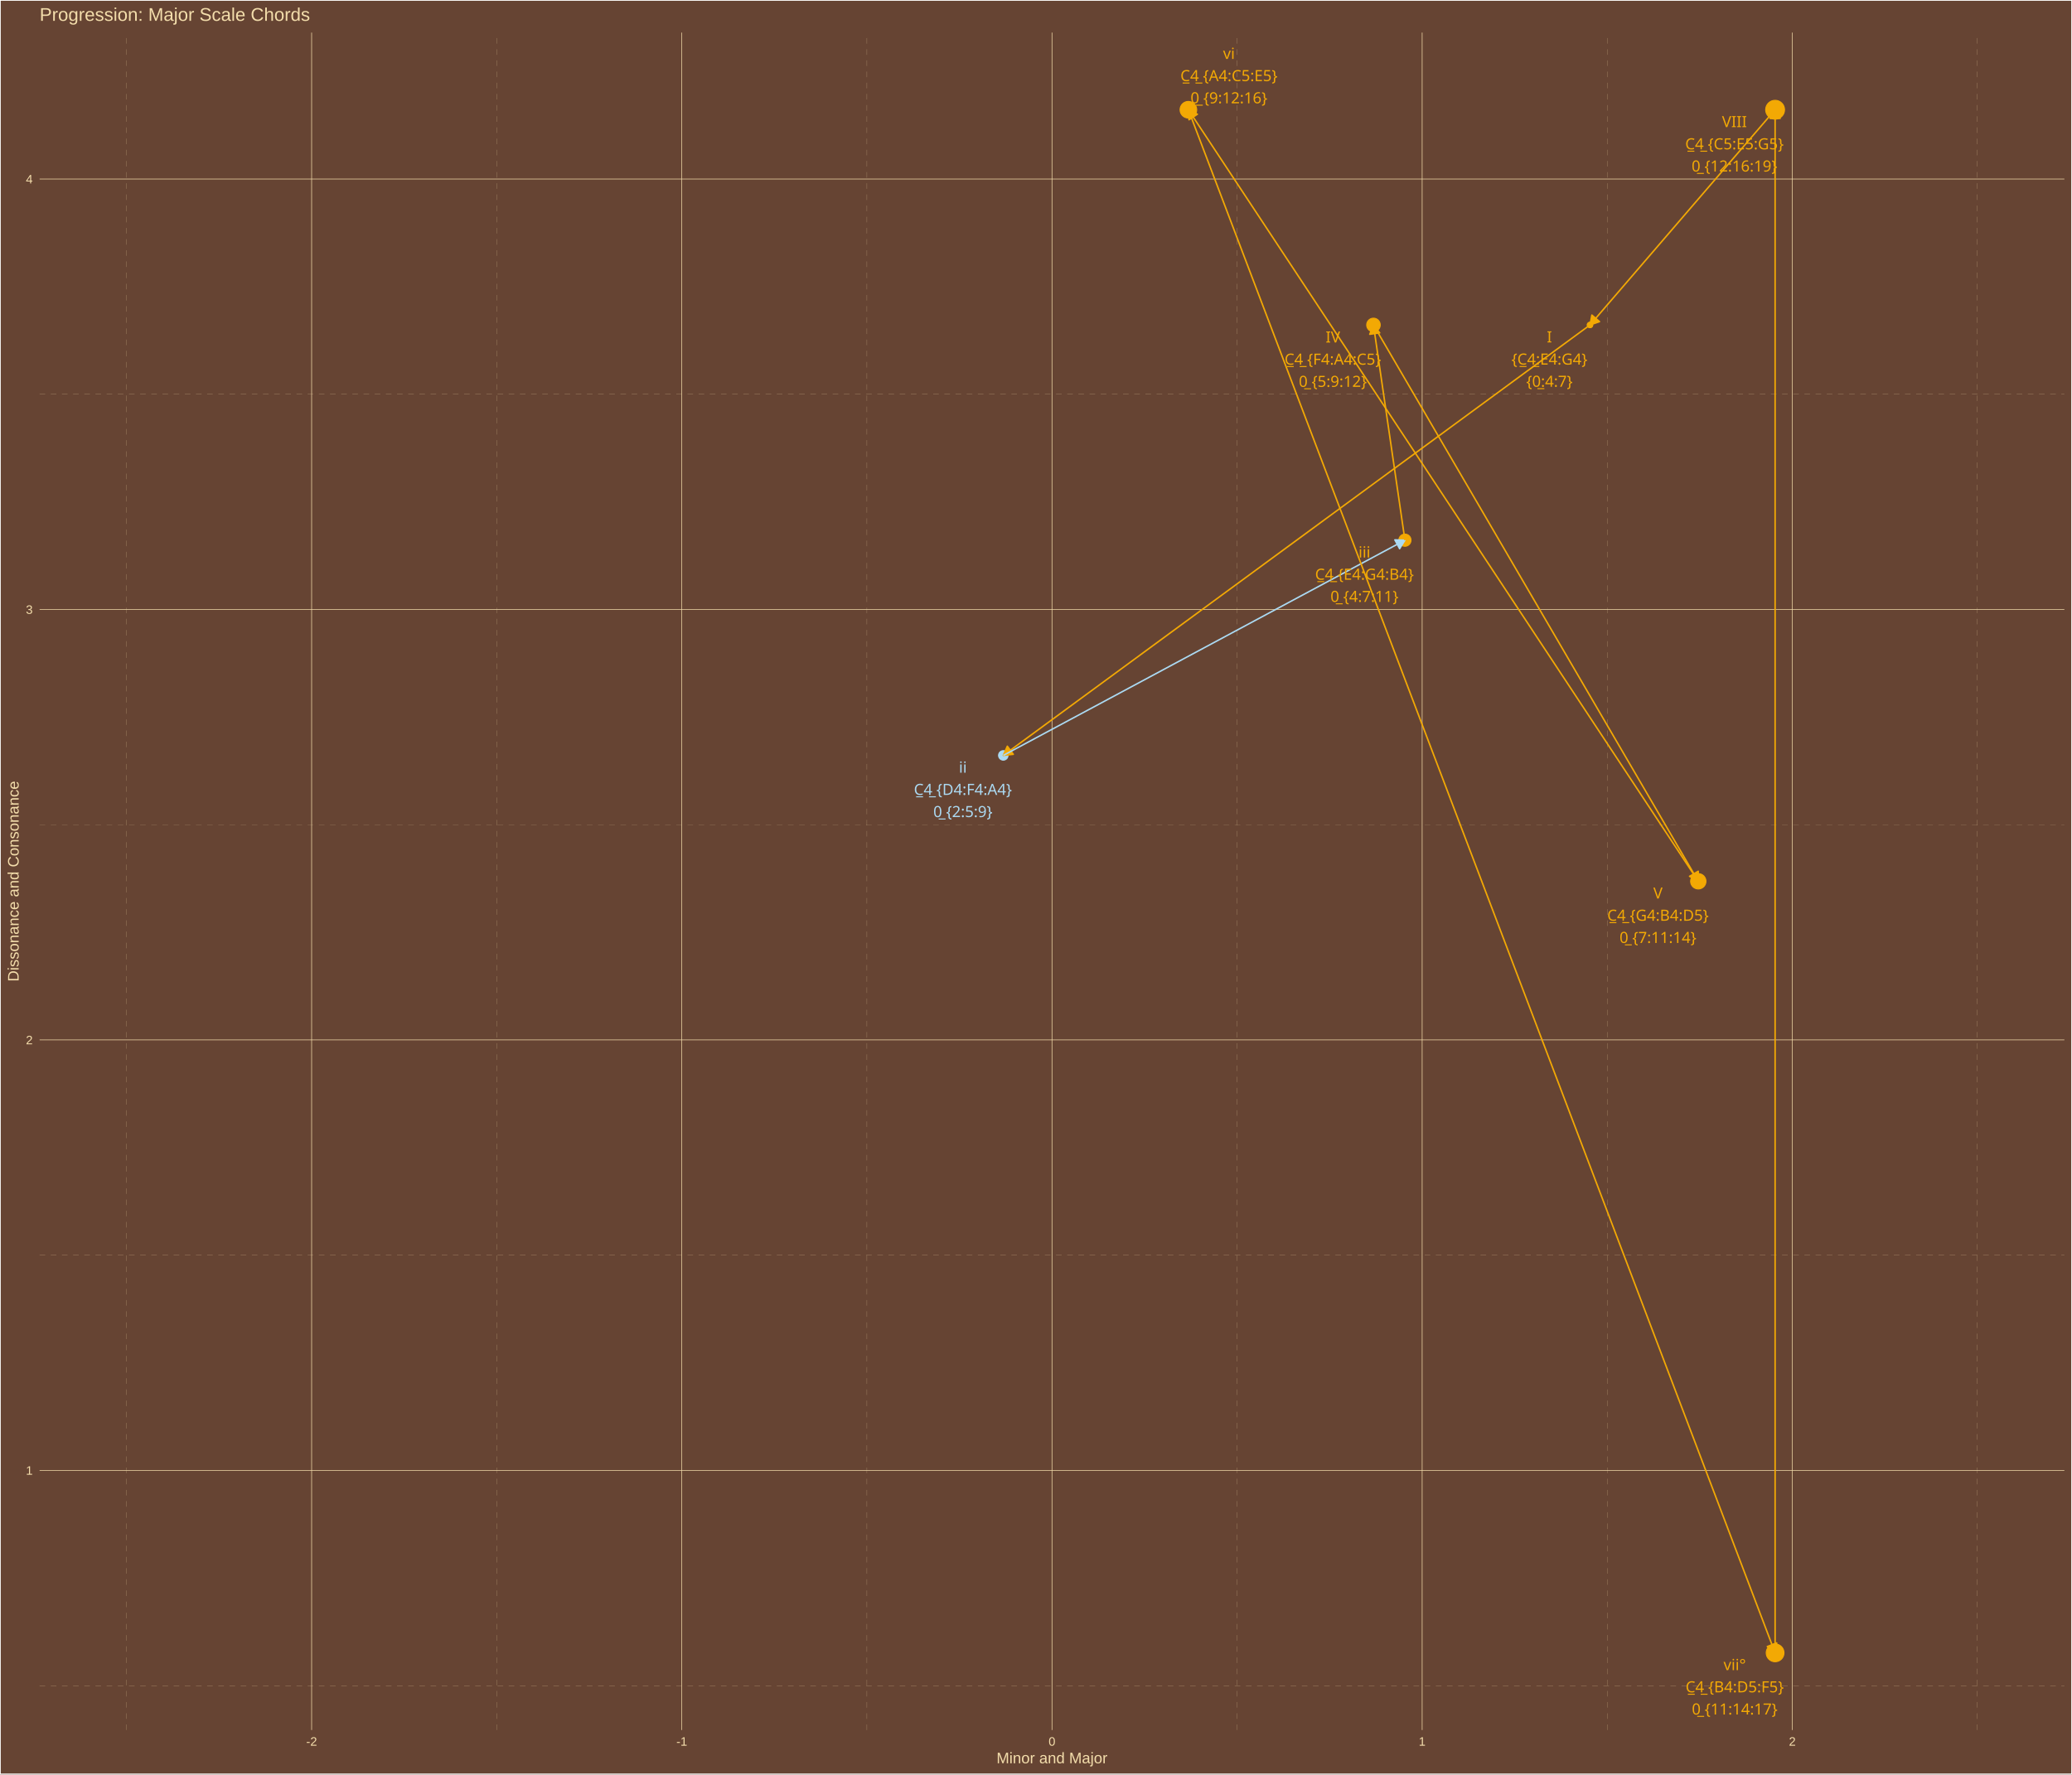
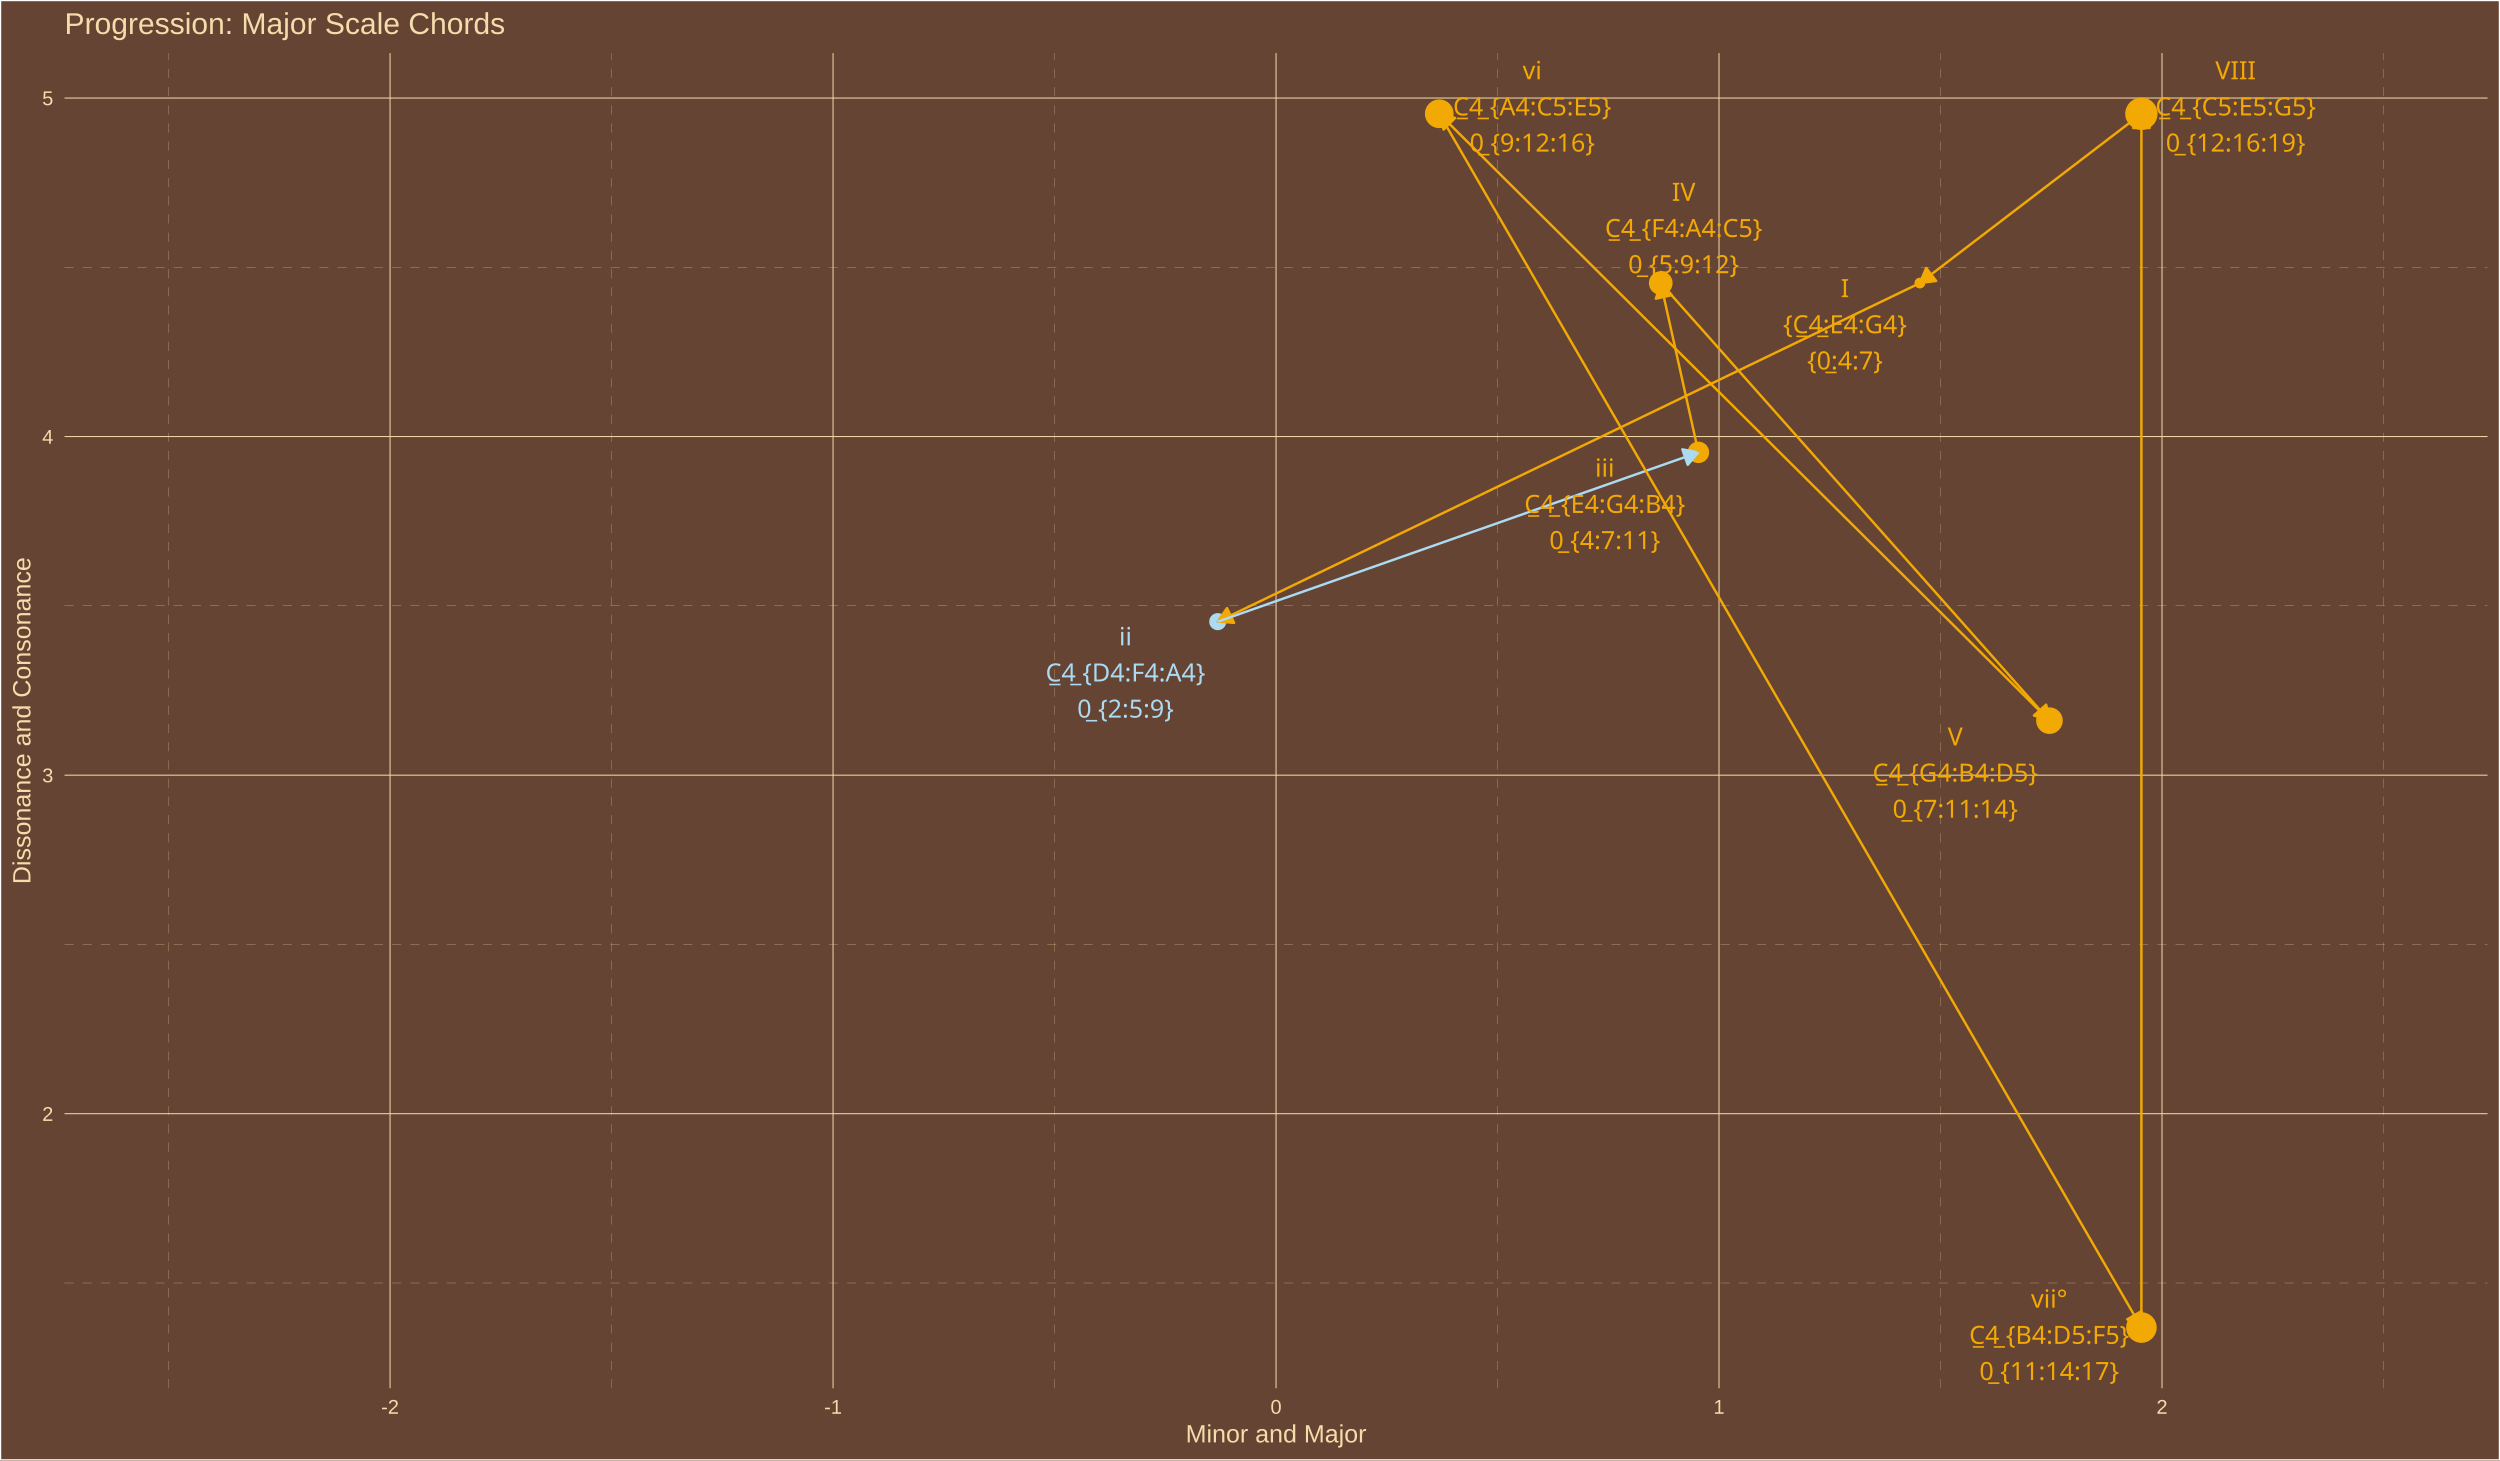
- <svg xmlns="http://www.w3.org/2000/svg" class="svglite" width="1484.00pt" height="1271.00pt" viewBox="0 0 1484.00 1271.00">
+ <svg xmlns="http://www.w3.org/2000/svg" class="svglite" width="1099.00pt" height="642.00pt" viewBox="0 0 1099.00 642.00">
  <defs>
    <style type="text/css">
    .svglite line, .svglite polyline, .svglite polygon, .svglite path, .svglite rect, .svglite circle {
      fill: none;
      stroke: #000000;
      stroke-linecap: round;
      stroke-linejoin: round;
      stroke-miterlimit: 10.00;
    }
    .svglite text {
      white-space: pre;
    }
  </style>
  </defs>
  <rect width="100%" height="100%" style="stroke: none; fill: #664433;" />
  <defs>
-     <clipPath id="cpMC4wMHwxNDg0LjAwfDAuMDB8MTI3MS4wMA==">
-       <rect x="0.00" y="0.00" width="1484.00" height="1271.00" />
+     <clipPath id="cpMC4wMHwxMDk5LjAwfDAuMDB8NjQyLjAw">
+       <rect x="0.00" y="0.00" width="1099.00" height="642.00" />
    </clipPath>
  </defs>
-   <g clip-path="url(#cpMC4wMHwxNDg0LjAwfDAuMDB8MTI3MS4wMA==)">
-     <rect x="0.00" y="0.00" width="1484.00" height="1271.00" style="stroke-width: 1.07; stroke: #FFFFFF; fill: #664433;" />
+   <g clip-path="url(#cpMC4wMHwxMDk5LjAwfDAuMDB8NjQyLjAw)">
+     <rect x="0.00" y="0.00" width="1099.00" height="642.00" style="stroke-width: 1.07; stroke: #FFFFFF; fill: #664433;" />
  </g>
  <defs>
-     <clipPath id="cpMjguMzd8MTQ3OC41MnwyMy4zNHwxMjM5LjI3">
-       <rect x="28.37" y="23.34" width="1450.15" height="1215.93" />
+     <clipPath id="cpMjguMzd8MTA5My41MnwyMy4zNHw2MTAuMjc=">
+       <rect x="28.37" y="23.34" width="1065.15" height="586.93" />
    </clipPath>
  </defs>
-   <g clip-path="url(#cpMjguMzd8MTQ3OC41MnwyMy4zNHwxMjM5LjI3)">
-     <rect x="28.37" y="23.34" width="1450.15" height="1215.93" style="stroke-width: 1.07; stroke: none; fill: #664433;" />
-     <polyline points="28.37,1207.43 1478.52,1207.43 " style="stroke-width: 0.11; stroke: #F3DDAB; stroke-dasharray: 4.00,4.00; stroke-linecap: butt;" />
-     <polyline points="28.37,899.09 1478.52,899.09 " style="stroke-width: 0.11; stroke: #F3DDAB; stroke-dasharray: 4.00,4.00; stroke-linecap: butt;" />
-     <polyline points="28.37,590.75 1478.52,590.75 " style="stroke-width: 0.11; stroke: #F3DDAB; stroke-dasharray: 4.00,4.00; stroke-linecap: butt;" />
-     <polyline points="28.37,282.41 1478.52,282.41 " style="stroke-width: 0.11; stroke: #F3DDAB; stroke-dasharray: 4.00,4.00; stroke-linecap: butt;" />
-     <polyline points="90.63,1239.27 90.63,23.34 " style="stroke-width: 0.11; stroke: #F3DDAB; stroke-dasharray: 4.00,4.00; stroke-linecap: butt;" />
-     <polyline points="355.76,1239.27 355.76,23.34 " style="stroke-width: 0.11; stroke: #F3DDAB; stroke-dasharray: 4.00,4.00; stroke-linecap: butt;" />
-     <polyline points="620.88,1239.27 620.88,23.34 " style="stroke-width: 0.11; stroke: #F3DDAB; stroke-dasharray: 4.00,4.00; stroke-linecap: butt;" />
-     <polyline points="886.01,1239.27 886.01,23.34 " style="stroke-width: 0.11; stroke: #F3DDAB; stroke-dasharray: 4.00,4.00; stroke-linecap: butt;" />
-     <polyline points="1151.14,1239.27 1151.14,23.34 " style="stroke-width: 0.11; stroke: #F3DDAB; stroke-dasharray: 4.00,4.00; stroke-linecap: butt;" />
-     <polyline points="1416.26,1239.27 1416.26,23.34 " style="stroke-width: 0.11; stroke: #F3DDAB; stroke-dasharray: 4.00,4.00; stroke-linecap: butt;" />
-     <polyline points="28.37,1053.26 1478.52,1053.26 " style="stroke-width: 0.43; stroke: #F3DDAB; stroke-linecap: butt;" />
-     <polyline points="28.37,744.92 1478.52,744.92 " style="stroke-width: 0.43; stroke: #F3DDAB; stroke-linecap: butt;" />
-     <polyline points="28.37,436.58 1478.52,436.58 " style="stroke-width: 0.43; stroke: #F3DDAB; stroke-linecap: butt;" />
-     <polyline points="28.37,128.24 1478.52,128.24 " style="stroke-width: 0.43; stroke: #F3DDAB; stroke-linecap: butt;" />
-     <polyline points="223.19,1239.27 223.19,23.34 " style="stroke-width: 0.43; stroke: #F3DDAB; stroke-linecap: butt;" />
-     <polyline points="488.32,1239.27 488.32,23.34 " style="stroke-width: 0.43; stroke: #F3DDAB; stroke-linecap: butt;" />
-     <polyline points="753.45,1239.27 753.45,23.34 " style="stroke-width: 0.43; stroke: #F3DDAB; stroke-linecap: butt;" />
-     <polyline points="1018.57,1239.27 1018.57,23.34 " style="stroke-width: 0.43; stroke: #F3DDAB; stroke-linecap: butt;" />
-     <polyline points="1283.70,1239.27 1283.70,23.34 " style="stroke-width: 0.43; stroke: #F3DDAB; stroke-linecap: butt;" />
-     <circle cx="1138.79" cy="232.78" r="1.95" style="stroke-width: 0.71; stroke: #F3A904; fill: #F3A904;" />
-     <circle cx="718.58" cy="541.12" r="1.95" style="stroke-width: 0.71; stroke: #ABDAF3; fill: #ABDAF3;" />
-     <circle cx="1006.23" cy="386.95" r="1.95" style="stroke-width: 0.71; stroke: #F3A904; fill: #F3A904;" />
-     <circle cx="983.70" cy="232.78" r="1.95" style="stroke-width: 0.71; stroke: #F3A904; fill: #F3A904;" />
-     <circle cx="1216.34" cy="631.30" r="1.95" style="stroke-width: 0.71; stroke: #F3A904; fill: #F3A904;" />
-     <circle cx="851.14" cy="78.61" r="1.95" style="stroke-width: 0.71; stroke: #F3A904; fill: #F3A904;" />
-     <circle cx="1271.36" cy="1184.00" r="1.95" style="stroke-width: 0.71; stroke: #F3A904; fill: #F3A904;" />
-     <circle cx="1271.36" cy="78.61" r="1.95" style="stroke-width: 0.71; stroke: #F3A904; fill: #F3A904;" />
-     <circle cx="1138.79" cy="232.78" r="1.95" style="stroke-width: 0.71; stroke: #F3A904; fill: #F3A904;" />
-     <circle cx="1138.79" cy="232.78" r="1.42" style="stroke-width: 0.71; stroke: #F3A904; fill: #F3A904;" />
-     <circle cx="718.58" cy="541.12" r="3.41" style="stroke-width: 0.71; stroke: #ABDAF3; fill: #ABDAF3;" />
-     <circle cx="1006.23" cy="386.95" r="4.37" style="stroke-width: 0.71; stroke: #F3A904; fill: #F3A904;" />
-     <circle cx="983.70" cy="232.78" r="4.86" style="stroke-width: 0.71; stroke: #F3A904; fill: #F3A904;" />
-     <circle cx="1216.34" cy="631.30" r="5.50" style="stroke-width: 0.71; stroke: #F3A904; fill: #F3A904;" />
-     <circle cx="851.14" cy="78.61" r="5.96" style="stroke-width: 0.71; stroke: #F3A904; fill: #F3A904;" />
-     <circle cx="1271.36" cy="1184.00" r="6.37" style="stroke-width: 0.71; stroke: #F3A904; fill: #F3A904;" />
-     <circle cx="1271.36" cy="78.61" r="6.76" style="stroke-width: 0.71; stroke: #F3A904; fill: #F3A904;" />
-     <circle cx="1138.79" cy="232.78" r="1.42" style="stroke-width: 0.71; stroke: #F3A904; fill: #F3A904;" />
-     <line x1="1138.79" y1="232.78" x2="718.58" y2="541.12" style="stroke-width: 1.07; stroke: #F3A904; stroke-linecap: butt;" />
-     <polygon points="721.47,534.53 718.58,541.12 725.73,540.33 " style="stroke-width: 1.07; stroke: #F3A904; stroke-linecap: butt; fill: #F3A904;" />
-     <line x1="718.58" y1="541.12" x2="1006.23" y2="386.95" style="stroke-width: 1.07; stroke: #ABDAF3; stroke-linecap: butt;" />
-     <polygon points="1002.43,393.06 1006.23,386.95 999.03,386.72 " style="stroke-width: 1.07; stroke: #ABDAF3; stroke-linecap: butt; fill: #ABDAF3;" />
-     <line x1="1006.23" y1="386.95" x2="983.70" y2="232.78" style="stroke-width: 1.07; stroke: #F3A904; stroke-linecap: butt;" />
-     <polygon points="988.17,238.43 983.70,232.78 981.04,239.47 " style="stroke-width: 1.07; stroke: #F3A904; stroke-linecap: butt; fill: #F3A904;" />
-     <line x1="983.70" y1="232.78" x2="1216.34" y2="631.30" style="stroke-width: 1.07; stroke: #F3A904; stroke-linecap: butt;" />
-     <polygon points="1210.09,627.73 1216.34,631.30 1216.30,624.10 " style="stroke-width: 1.07; stroke: #F3A904; stroke-linecap: butt; fill: #F3A904;" />
-     <line x1="1216.34" y1="631.30" x2="851.14" y2="78.61" style="stroke-width: 1.07; stroke: #F3A904; stroke-linecap: butt;" />
-     <polygon points="857.58,81.82 851.14,78.61 851.57,85.79 " style="stroke-width: 1.07; stroke: #F3A904; stroke-linecap: butt; fill: #F3A904;" />
-     <line x1="851.14" y1="78.61" x2="1271.36" y2="1184.00" style="stroke-width: 1.07; stroke: #F3A904; stroke-linecap: butt;" />
-     <polygon points="1265.78,1179.45 1271.36,1184.00 1272.51,1176.89 " style="stroke-width: 1.07; stroke: #F3A904; stroke-linecap: butt; fill: #F3A904;" />
-     <line x1="1271.36" y1="1184.00" x2="1271.36" y2="78.61" style="stroke-width: 1.07; stroke: #F3A904; stroke-linecap: butt;" />
-     <polygon points="1274.96,84.84 1271.36,78.61 1267.76,84.84 " style="stroke-width: 1.07; stroke: #F3A904; stroke-linecap: butt; fill: #F3A904;" />
-     <line x1="1271.36" y1="78.61" x2="1138.79" y2="232.78" style="stroke-width: 1.07; stroke: #F3A904; stroke-linecap: butt;" />
-     <polygon points="1140.13,225.70 1138.79,232.78 1145.59,230.39 " style="stroke-width: 1.07; stroke: #F3A904; stroke-linecap: butt; fill: #F3A904;" />
-     <text x="1109.73" y="245.27" text-anchor="middle" style="font-size: 11.04px;fill: #F3A904; font-family: &quot;Arial Unicode MS&quot;;" textLength="3.07px" lengthAdjust="spacingAndGlyphs">I</text>
-     <text x="1109.73" y="261.17" text-anchor="middle" style="font-size: 11.04px;fill: #F3A904; font-family: &quot;Arial Unicode MS&quot;;" textLength="55.81px" lengthAdjust="spacingAndGlyphs">{C̲4̲:E4:G4}</text>
-     <text x="1109.73" y="277.06" text-anchor="middle" style="font-size: 11.04px;fill: #F3A904; font-family: &quot;Arial Unicode MS&quot;;" textLength="31.91px" lengthAdjust="spacingAndGlyphs">{0̲:4:7}</text>
-     <text x="689.65" y="553.51" text-anchor="middle" style="font-size: 11.04px;fill: #ABDAF3; font-family: &quot;Arial Unicode MS&quot;;" textLength="4.90px" lengthAdjust="spacingAndGlyphs">ii</text>
-     <text x="689.65" y="569.41" text-anchor="middle" style="font-size: 11.04px;fill: #ABDAF3; font-family: &quot;Arial Unicode MS&quot;;" textLength="71.14px" lengthAdjust="spacingAndGlyphs">C̲4̲ {D4:F4:A4}</text>
-     <text x="689.65" y="585.31" text-anchor="middle" style="font-size: 11.04px;fill: #ABDAF3; font-family: &quot;Arial Unicode MS&quot;;" textLength="41.11px" lengthAdjust="spacingAndGlyphs">0̲ {2:5:9}</text>
-     <text x="977.25" y="399.38" text-anchor="middle" style="font-size: 11.04px;fill: #F3A904; font-family: &quot;Arial Unicode MS&quot;;" textLength="7.34px" lengthAdjust="spacingAndGlyphs">iii</text>
-     <text x="977.25" y="415.28" text-anchor="middle" style="font-size: 11.04px;fill: #F3A904; font-family: &quot;Arial Unicode MS&quot;;" textLength="72.37px" lengthAdjust="spacingAndGlyphs">C̲4̲ {E4:G4:B4}</text>
-     <text x="977.25" y="431.17" text-anchor="middle" style="font-size: 11.04px;fill: #F3A904; font-family: &quot;Arial Unicode MS&quot;;" textLength="47.25px" lengthAdjust="spacingAndGlyphs">0̲ {4:7:11}</text>
-     <text x="954.61" y="245.34" text-anchor="middle" style="font-size: 11.04px;fill: #F3A904; font-family: &quot;Arial Unicode MS&quot;;" textLength="10.43px" lengthAdjust="spacingAndGlyphs">IV</text>
-     <text x="954.61" y="261.23" text-anchor="middle" style="font-size: 11.04px;fill: #F3A904; font-family: &quot;Arial Unicode MS&quot;;" textLength="71.14px" lengthAdjust="spacingAndGlyphs">C̲4̲ {F4:A4:C5}</text>
-     <text x="954.61" y="277.13" text-anchor="middle" style="font-size: 11.04px;fill: #F3A904; font-family: &quot;Arial Unicode MS&quot;;" textLength="47.25px" lengthAdjust="spacingAndGlyphs">0̲ {5:9:12}</text>
-     <text x="1187.46" y="643.67" text-anchor="middle" style="font-size: 11.04px;fill: #F3A904; font-family: &quot;Arial Unicode MS&quot;;" textLength="7.36px" lengthAdjust="spacingAndGlyphs">V</text>
-     <text x="1187.46" y="659.56" text-anchor="middle" style="font-size: 11.04px;fill: #F3A904; font-family: &quot;Arial Unicode MS&quot;;" textLength="72.98px" lengthAdjust="spacingAndGlyphs">C̲4̲ {G4:B4:D5}</text>
-     <text x="1187.46" y="675.46" text-anchor="middle" style="font-size: 11.04px;fill: #F3A904; font-family: &quot;Arial Unicode MS&quot;;" textLength="53.38px" lengthAdjust="spacingAndGlyphs">0̲ {7:11:14}</text>
-     <text x="880.19" y="42.22" text-anchor="middle" style="font-size: 11.04px;fill: #F3A904; font-family: &quot;Arial Unicode MS&quot;;" textLength="7.96px" lengthAdjust="spacingAndGlyphs">vi</text>
-     <text x="880.19" y="58.12" text-anchor="middle" style="font-size: 11.04px;fill: #F3A904; font-family: &quot;Arial Unicode MS&quot;;" textLength="71.76px" lengthAdjust="spacingAndGlyphs">C̲4̲ {A4:C5:E5}</text>
-     <text x="880.19" y="74.01" text-anchor="middle" style="font-size: 11.04px;fill: #F3A904; font-family: &quot;Arial Unicode MS&quot;;" textLength="53.38px" lengthAdjust="spacingAndGlyphs">0̲ {9:12:16}</text>
-     <text x="1242.43" y="1196.37" text-anchor="middle" style="font-size: 11.04px;fill: #F3A904; font-family: &quot;Arial Unicode MS&quot;;" textLength="14.82px" lengthAdjust="spacingAndGlyphs">vii°</text>
-     <text x="1242.43" y="1212.27" text-anchor="middle" style="font-size: 11.04px;fill: #F3A904; font-family: &quot;Arial Unicode MS&quot;;" textLength="71.14px" lengthAdjust="spacingAndGlyphs">C̲4̲ {B4:D5:F5}</text>
-     <text x="1242.43" y="1228.17" text-anchor="middle" style="font-size: 11.04px;fill: #F3A904; font-family: &quot;Arial Unicode MS&quot;;" textLength="59.52px" lengthAdjust="spacingAndGlyphs">0̲ {11:14:17}</text>
-     <text x="1242.25" y="91.07" text-anchor="middle" style="font-size: 11.04px;fill: #F3A904; font-family: &quot;Arial Unicode MS&quot;;" textLength="16.56px" lengthAdjust="spacingAndGlyphs">VIII</text>
-     <text x="1242.25" y="106.97" text-anchor="middle" style="font-size: 11.04px;fill: #F3A904; font-family: &quot;Arial Unicode MS&quot;;" textLength="72.98px" lengthAdjust="spacingAndGlyphs">C̲4̲ {C5:E5:G5}</text>
-     <text x="1242.25" y="122.87" text-anchor="middle" style="font-size: 11.04px;fill: #F3A904; font-family: &quot;Arial Unicode MS&quot;;" textLength="59.52px" lengthAdjust="spacingAndGlyphs">0̲ {12:16:19}</text>
+   <g clip-path="url(#cpMjguMzd8MTA5My41MnwyMy4zNHw2MTAuMjc=)">
+     <rect x="28.37" y="23.34" width="1065.15" height="586.93" style="stroke-width: 1.07; stroke: none; fill: #664433;" />
+     <polyline points="28.37,564.01 1093.52,564.01 " style="stroke-width: 0.11; stroke: #F3DDAB; stroke-dasharray: 4.00,4.00; stroke-linecap: butt;" />
+     <polyline points="28.37,415.18 1093.52,415.18 " style="stroke-width: 0.11; stroke: #F3DDAB; stroke-dasharray: 4.00,4.00; stroke-linecap: butt;" />
+     <polyline points="28.37,266.34 1093.52,266.34 " style="stroke-width: 0.11; stroke: #F3DDAB; stroke-dasharray: 4.00,4.00; stroke-linecap: butt;" />
+     <polyline points="28.37,117.50 1093.52,117.50 " style="stroke-width: 0.11; stroke: #F3DDAB; stroke-dasharray: 4.00,4.00; stroke-linecap: butt;" />
+     <polyline points="74.10,610.27 74.10,23.34 " style="stroke-width: 0.11; stroke: #F3DDAB; stroke-dasharray: 4.00,4.00; stroke-linecap: butt;" />
+     <polyline points="268.84,610.27 268.84,23.34 " style="stroke-width: 0.11; stroke: #F3DDAB; stroke-dasharray: 4.00,4.00; stroke-linecap: butt;" />
+     <polyline points="463.58,610.27 463.58,23.34 " style="stroke-width: 0.11; stroke: #F3DDAB; stroke-dasharray: 4.00,4.00; stroke-linecap: butt;" />
+     <polyline points="658.32,610.27 658.32,23.34 " style="stroke-width: 0.11; stroke: #F3DDAB; stroke-dasharray: 4.00,4.00; stroke-linecap: butt;" />
+     <polyline points="853.05,610.27 853.05,23.34 " style="stroke-width: 0.11; stroke: #F3DDAB; stroke-dasharray: 4.00,4.00; stroke-linecap: butt;" />
+     <polyline points="1047.79,610.27 1047.79,23.34 " style="stroke-width: 0.11; stroke: #F3DDAB; stroke-dasharray: 4.00,4.00; stroke-linecap: butt;" />
+     <polyline points="28.37,489.59 1093.52,489.59 " style="stroke-width: 0.43; stroke: #F3DDAB; stroke-linecap: butt;" />
+     <polyline points="28.37,340.76 1093.52,340.76 " style="stroke-width: 0.43; stroke: #F3DDAB; stroke-linecap: butt;" />
+     <polyline points="28.37,191.92 1093.52,191.92 " style="stroke-width: 0.43; stroke: #F3DDAB; stroke-linecap: butt;" />
+     <polyline points="28.37,43.09 1093.52,43.09 " style="stroke-width: 0.43; stroke: #F3DDAB; stroke-linecap: butt;" />
+     <polyline points="171.47,610.27 171.47,23.34 " style="stroke-width: 0.43; stroke: #F3DDAB; stroke-linecap: butt;" />
+     <polyline points="366.21,610.27 366.21,23.34 " style="stroke-width: 0.43; stroke: #F3DDAB; stroke-linecap: butt;" />
+     <polyline points="560.95,610.27 560.95,23.34 " style="stroke-width: 0.43; stroke: #F3DDAB; stroke-linecap: butt;" />
+     <polyline points="755.68,610.27 755.68,23.34 " style="stroke-width: 0.43; stroke: #F3DDAB; stroke-linecap: butt;" />
+     <polyline points="950.42,610.27 950.42,23.34 " style="stroke-width: 0.43; stroke: #F3DDAB; stroke-linecap: butt;" />
+     <circle cx="843.99" cy="124.43" r="1.95" style="stroke-width: 0.71; stroke: #F3A904; fill: #F3A904;" />
+     <circle cx="535.33" cy="273.27" r="1.95" style="stroke-width: 0.71; stroke: #ABDAF3; fill: #ABDAF3;" />
+     <circle cx="746.62" cy="198.85" r="1.95" style="stroke-width: 0.71; stroke: #F3A904; fill: #F3A904;" />
+     <circle cx="730.07" cy="124.43" r="1.95" style="stroke-width: 0.71; stroke: #F3A904; fill: #F3A904;" />
+     <circle cx="900.94" cy="316.80" r="1.95" style="stroke-width: 0.71; stroke: #F3A904; fill: #F3A904;" />
+     <circle cx="632.70" cy="50.01" r="1.95" style="stroke-width: 0.71; stroke: #F3A904; fill: #F3A904;" />
+     <circle cx="941.36" cy="583.59" r="1.95" style="stroke-width: 0.71; stroke: #F3A904; fill: #F3A904;" />
+     <circle cx="941.36" cy="50.01" r="1.95" style="stroke-width: 0.71; stroke: #F3A904; fill: #F3A904;" />
+     <circle cx="843.99" cy="124.43" r="1.95" style="stroke-width: 0.71; stroke: #F3A904; fill: #F3A904;" />
+     <circle cx="843.99" cy="124.43" r="1.42" style="stroke-width: 0.71; stroke: #F3A904; fill: #F3A904;" />
+     <circle cx="535.33" cy="273.27" r="3.41" style="stroke-width: 0.71; stroke: #ABDAF3; fill: #ABDAF3;" />
+     <circle cx="746.62" cy="198.85" r="4.37" style="stroke-width: 0.71; stroke: #F3A904; fill: #F3A904;" />
+     <circle cx="730.07" cy="124.43" r="4.86" style="stroke-width: 0.71; stroke: #F3A904; fill: #F3A904;" />
+     <circle cx="900.94" cy="316.80" r="5.50" style="stroke-width: 0.71; stroke: #F3A904; fill: #F3A904;" />
+     <circle cx="632.70" cy="50.01" r="5.96" style="stroke-width: 0.71; stroke: #F3A904; fill: #F3A904;" />
+     <circle cx="941.36" cy="583.59" r="6.37" style="stroke-width: 0.71; stroke: #F3A904; fill: #F3A904;" />
+     <circle cx="941.36" cy="50.01" r="6.76" style="stroke-width: 0.71; stroke: #F3A904; fill: #F3A904;" />
+     <circle cx="843.99" cy="124.43" r="1.42" style="stroke-width: 0.71; stroke: #F3A904; fill: #F3A904;" />
+     <line x1="843.99" y1="124.43" x2="535.33" y2="273.27" style="stroke-width: 1.07; stroke: #F3A904; stroke-linecap: butt;" />
+     <polygon points="539.39,267.32 535.33,273.27 542.51,273.80 " style="stroke-width: 1.07; stroke: #F3A904; stroke-linecap: butt; fill: #F3A904;" />
+     <line x1="535.33" y1="273.27" x2="746.62" y2="198.85" style="stroke-width: 1.07; stroke: #ABDAF3; stroke-linecap: butt;" />
+     <polygon points="741.93,204.32 746.62,198.85 739.54,197.53 " style="stroke-width: 1.07; stroke: #ABDAF3; stroke-linecap: butt; fill: #ABDAF3;" />
+     <line x1="746.62" y1="198.85" x2="730.07" y2="124.43" style="stroke-width: 1.07; stroke: #F3A904; stroke-linecap: butt;" />
+     <polygon points="734.94,129.74 730.07,124.43 727.91,131.30 " style="stroke-width: 1.07; stroke: #F3A904; stroke-linecap: butt; fill: #F3A904;" />
+     <line x1="730.07" y1="124.43" x2="900.94" y2="316.80" style="stroke-width: 1.07; stroke: #F3A904; stroke-linecap: butt;" />
+     <polygon points="894.11,314.53 900.94,316.80 899.50,309.75 " style="stroke-width: 1.07; stroke: #F3A904; stroke-linecap: butt; fill: #F3A904;" />
+     <line x1="900.94" y1="316.80" x2="632.70" y2="50.01" style="stroke-width: 1.07; stroke: #F3A904; stroke-linecap: butt;" />
+     <polygon points="639.66,51.86 632.70,50.01 634.59,56.96 " style="stroke-width: 1.07; stroke: #F3A904; stroke-linecap: butt; fill: #F3A904;" />
+     <line x1="632.70" y1="50.01" x2="941.36" y2="583.59" style="stroke-width: 1.07; stroke: #F3A904; stroke-linecap: butt;" />
+     <polygon points="935.12,579.99 941.36,583.59 941.35,576.39 " style="stroke-width: 1.07; stroke: #F3A904; stroke-linecap: butt; fill: #F3A904;" />
+     <line x1="941.36" y1="583.59" x2="941.36" y2="50.01" style="stroke-width: 1.07; stroke: #F3A904; stroke-linecap: butt;" />
+     <polygon points="944.96,56.25 941.36,50.01 937.76,56.25 " style="stroke-width: 1.07; stroke: #F3A904; stroke-linecap: butt; fill: #F3A904;" />
+     <line x1="941.36" y1="50.01" x2="843.99" y2="124.43" style="stroke-width: 1.07; stroke: #F3A904; stroke-linecap: butt;" />
+     <polygon points="846.76,117.79 843.99,124.43 851.13,123.51 " style="stroke-width: 1.07; stroke: #F3A904; stroke-linecap: butt; fill: #F3A904;" />
+     <text x="811.03" y="130.61" text-anchor="middle" style="font-size: 11.04px;fill: #F3A904; font-family: &quot;Arial Unicode MS&quot;;" textLength="3.07px" lengthAdjust="spacingAndGlyphs">I</text>
+     <text x="811.03" y="146.50" text-anchor="middle" style="font-size: 11.04px;fill: #F3A904; font-family: &quot;Arial Unicode MS&quot;;" textLength="55.81px" lengthAdjust="spacingAndGlyphs">{C̲4̲:E4:G4}</text>
+     <text x="811.03" y="162.40" text-anchor="middle" style="font-size: 11.04px;fill: #F3A904; font-family: &quot;Arial Unicode MS&quot;;" textLength="31.91px" lengthAdjust="spacingAndGlyphs">{0̲:4:7}</text>
+     <text x="494.76" y="283.68" text-anchor="middle" style="font-size: 11.04px;fill: #ABDAF3; font-family: &quot;Arial Unicode MS&quot;;" textLength="4.90px" lengthAdjust="spacingAndGlyphs">ii</text>
+     <text x="494.76" y="299.57" text-anchor="middle" style="font-size: 11.04px;fill: #ABDAF3; font-family: &quot;Arial Unicode MS&quot;;" textLength="71.14px" lengthAdjust="spacingAndGlyphs">C̲4̲ {D4:F4:A4}</text>
+     <text x="494.76" y="315.47" text-anchor="middle" style="font-size: 11.04px;fill: #ABDAF3; font-family: &quot;Arial Unicode MS&quot;;" textLength="41.11px" lengthAdjust="spacingAndGlyphs">0̲ {2:5:9}</text>
+     <text x="705.46" y="209.58" text-anchor="middle" style="font-size: 11.04px;fill: #F3A904; font-family: &quot;Arial Unicode MS&quot;;" textLength="7.34px" lengthAdjust="spacingAndGlyphs">iii</text>
+     <text x="705.46" y="225.48" text-anchor="middle" style="font-size: 11.04px;fill: #F3A904; font-family: &quot;Arial Unicode MS&quot;;" textLength="72.37px" lengthAdjust="spacingAndGlyphs">C̲4̲ {E4:G4:B4}</text>
+     <text x="705.46" y="241.38" text-anchor="middle" style="font-size: 11.04px;fill: #F3A904; font-family: &quot;Arial Unicode MS&quot;;" textLength="47.25px" lengthAdjust="spacingAndGlyphs">0̲ {4:7:11}</text>
+     <text x="740.12" y="88.29" text-anchor="middle" style="font-size: 11.04px;fill: #F3A904; font-family: &quot;Arial Unicode MS&quot;;" textLength="10.43px" lengthAdjust="spacingAndGlyphs">IV</text>
+     <text x="740.12" y="104.19" text-anchor="middle" style="font-size: 11.04px;fill: #F3A904; font-family: &quot;Arial Unicode MS&quot;;" textLength="71.14px" lengthAdjust="spacingAndGlyphs">C̲4̲ {F4:A4:C5}</text>
+     <text x="740.12" y="120.09" text-anchor="middle" style="font-size: 11.04px;fill: #F3A904; font-family: &quot;Arial Unicode MS&quot;;" textLength="47.25px" lengthAdjust="spacingAndGlyphs">0̲ {5:9:12}</text>
+     <text x="859.52" y="327.70" text-anchor="middle" style="font-size: 11.04px;fill: #F3A904; font-family: &quot;Arial Unicode MS&quot;;" textLength="7.36px" lengthAdjust="spacingAndGlyphs">V</text>
+     <text x="859.52" y="343.60" text-anchor="middle" style="font-size: 11.04px;fill: #F3A904; font-family: &quot;Arial Unicode MS&quot;;" textLength="72.98px" lengthAdjust="spacingAndGlyphs">C̲4̲ {G4:B4:D5}</text>
+     <text x="859.52" y="359.49" text-anchor="middle" style="font-size: 11.04px;fill: #F3A904; font-family: &quot;Arial Unicode MS&quot;;" textLength="53.38px" lengthAdjust="spacingAndGlyphs">0̲ {7:11:14}</text>
+     <text x="673.56" y="34.84" text-anchor="middle" style="font-size: 11.04px;fill: #F3A904; font-family: &quot;Arial Unicode MS&quot;;" textLength="7.96px" lengthAdjust="spacingAndGlyphs">vi</text>
+     <text x="673.56" y="50.74" text-anchor="middle" style="font-size: 11.04px;fill: #F3A904; font-family: &quot;Arial Unicode MS&quot;;" textLength="71.76px" lengthAdjust="spacingAndGlyphs">C̲4̲ {A4:C5:E5}</text>
+     <text x="673.56" y="66.64" text-anchor="middle" style="font-size: 11.04px;fill: #F3A904; font-family: &quot;Arial Unicode MS&quot;;" textLength="53.38px" lengthAdjust="spacingAndGlyphs">0̲ {9:12:16}</text>
+     <text x="900.83" y="574.86" text-anchor="middle" style="font-size: 11.04px;fill: #F3A904; font-family: &quot;Arial Unicode MS&quot;;" textLength="14.82px" lengthAdjust="spacingAndGlyphs">vii°</text>
+     <text x="900.83" y="590.76" text-anchor="middle" style="font-size: 11.04px;fill: #F3A904; font-family: &quot;Arial Unicode MS&quot;;" textLength="71.14px" lengthAdjust="spacingAndGlyphs">C̲4̲ {B4:D5:F5}</text>
+     <text x="900.83" y="606.66" text-anchor="middle" style="font-size: 11.04px;fill: #F3A904; font-family: &quot;Arial Unicode MS&quot;;" textLength="59.52px" lengthAdjust="spacingAndGlyphs">0̲ {11:14:17}</text>
+     <text x="982.78" y="34.84" text-anchor="middle" style="font-size: 11.04px;fill: #F3A904; font-family: &quot;Arial Unicode MS&quot;;" textLength="16.56px" lengthAdjust="spacingAndGlyphs">VIII</text>
+     <text x="982.78" y="50.74" text-anchor="middle" style="font-size: 11.04px;fill: #F3A904; font-family: &quot;Arial Unicode MS&quot;;" textLength="72.98px" lengthAdjust="spacingAndGlyphs">C̲4̲ {C5:E5:G5}</text>
+     <text x="982.78" y="66.64" text-anchor="middle" style="font-size: 11.04px;fill: #F3A904; font-family: &quot;Arial Unicode MS&quot;;" textLength="59.52px" lengthAdjust="spacingAndGlyphs">0̲ {12:16:19}</text>
  </g>
-   <g clip-path="url(#cpMC4wMHwxNDg0LjAwfDAuMDB8MTI3MS4wMA==)">
-     <text x="23.44" y="1056.41" text-anchor="end" style="font-size: 8.80px;fill: #F3DDAB; font-family: &quot;Arial&quot;;" textLength="4.90px" lengthAdjust="spacingAndGlyphs">1</text>
-     <text x="23.44" y="748.07" text-anchor="end" style="font-size: 8.80px;fill: #F3DDAB; font-family: &quot;Arial&quot;;" textLength="4.90px" lengthAdjust="spacingAndGlyphs">2</text>
-     <text x="23.44" y="439.73" text-anchor="end" style="font-size: 8.80px;fill: #F3DDAB; font-family: &quot;Arial&quot;;" textLength="4.90px" lengthAdjust="spacingAndGlyphs">3</text>
-     <text x="23.44" y="131.39" text-anchor="end" style="font-size: 8.80px;fill: #F3DDAB; font-family: &quot;Arial&quot;;" textLength="4.90px" lengthAdjust="spacingAndGlyphs">4</text>
-     <text x="223.19" y="1250.50" text-anchor="middle" style="font-size: 8.80px;fill: #F3DDAB; font-family: &quot;Arial&quot;;" textLength="7.83px" lengthAdjust="spacingAndGlyphs">-2</text>
-     <text x="488.32" y="1250.50" text-anchor="middle" style="font-size: 8.80px;fill: #F3DDAB; font-family: &quot;Arial&quot;;" textLength="7.83px" lengthAdjust="spacingAndGlyphs">-1</text>
-     <text x="753.45" y="1250.50" text-anchor="middle" style="font-size: 8.80px;fill: #F3DDAB; font-family: &quot;Arial&quot;;" textLength="4.90px" lengthAdjust="spacingAndGlyphs">0</text>
-     <text x="1018.57" y="1250.50" text-anchor="middle" style="font-size: 8.80px;fill: #F3DDAB; font-family: &quot;Arial&quot;;" textLength="4.90px" lengthAdjust="spacingAndGlyphs">1</text>
-     <text x="1283.70" y="1250.50" text-anchor="middle" style="font-size: 8.80px;fill: #F3DDAB; font-family: &quot;Arial&quot;;" textLength="4.90px" lengthAdjust="spacingAndGlyphs">2</text>
-     <text x="753.45" y="1263.09" text-anchor="middle" style="font-size: 11.00px;fill: #F3DDAB; font-family: &quot;Arial&quot;;" textLength="79.49px" lengthAdjust="spacingAndGlyphs">Minor and Major</text>
-     <text transform="translate(13.37,631.30) rotate(-90)" text-anchor="middle" style="font-size: 11.00px;fill: #F3DDAB; font-family: &quot;Arial&quot;;" textLength="143.73px" lengthAdjust="spacingAndGlyphs">Dissonance and Consonance</text>
+   <g clip-path="url(#cpMC4wMHwxMDk5LjAwfDAuMDB8NjQyLjAw)">
+     <text x="23.44" y="492.75" text-anchor="end" style="font-size: 8.80px;fill: #F3DDAB; font-family: &quot;Arial&quot;;" textLength="4.90px" lengthAdjust="spacingAndGlyphs">2</text>
+     <text x="23.44" y="343.91" text-anchor="end" style="font-size: 8.80px;fill: #F3DDAB; font-family: &quot;Arial&quot;;" textLength="4.90px" lengthAdjust="spacingAndGlyphs">3</text>
+     <text x="23.44" y="195.08" text-anchor="end" style="font-size: 8.80px;fill: #F3DDAB; font-family: &quot;Arial&quot;;" textLength="4.90px" lengthAdjust="spacingAndGlyphs">4</text>
+     <text x="23.44" y="46.24" text-anchor="end" style="font-size: 8.80px;fill: #F3DDAB; font-family: &quot;Arial&quot;;" textLength="4.90px" lengthAdjust="spacingAndGlyphs">5</text>
+     <text x="171.47" y="621.50" text-anchor="middle" style="font-size: 8.80px;fill: #F3DDAB; font-family: &quot;Arial&quot;;" textLength="7.83px" lengthAdjust="spacingAndGlyphs">-2</text>
+     <text x="366.21" y="621.50" text-anchor="middle" style="font-size: 8.80px;fill: #F3DDAB; font-family: &quot;Arial&quot;;" textLength="7.83px" lengthAdjust="spacingAndGlyphs">-1</text>
+     <text x="560.95" y="621.50" text-anchor="middle" style="font-size: 8.80px;fill: #F3DDAB; font-family: &quot;Arial&quot;;" textLength="4.90px" lengthAdjust="spacingAndGlyphs">0</text>
+     <text x="755.68" y="621.50" text-anchor="middle" style="font-size: 8.80px;fill: #F3DDAB; font-family: &quot;Arial&quot;;" textLength="4.90px" lengthAdjust="spacingAndGlyphs">1</text>
+     <text x="950.42" y="621.50" text-anchor="middle" style="font-size: 8.80px;fill: #F3DDAB; font-family: &quot;Arial&quot;;" textLength="4.90px" lengthAdjust="spacingAndGlyphs">2</text>
+     <text x="560.95" y="634.09" text-anchor="middle" style="font-size: 11.00px;fill: #F3DDAB; font-family: &quot;Arial&quot;;" textLength="79.49px" lengthAdjust="spacingAndGlyphs">Minor and Major</text>
+     <text transform="translate(13.37,316.80) rotate(-90)" text-anchor="middle" style="font-size: 11.00px;fill: #F3DDAB; font-family: &quot;Arial&quot;;" textLength="143.73px" lengthAdjust="spacingAndGlyphs">Dissonance and Consonance</text>
    <text x="28.37" y="14.94" style="font-size: 13.20px;fill: #F3DDAB; font-family: &quot;Arial&quot;;" textLength="193.55px" lengthAdjust="spacingAndGlyphs">Progression: Major Scale Chords</text>
  </g>
</svg>
